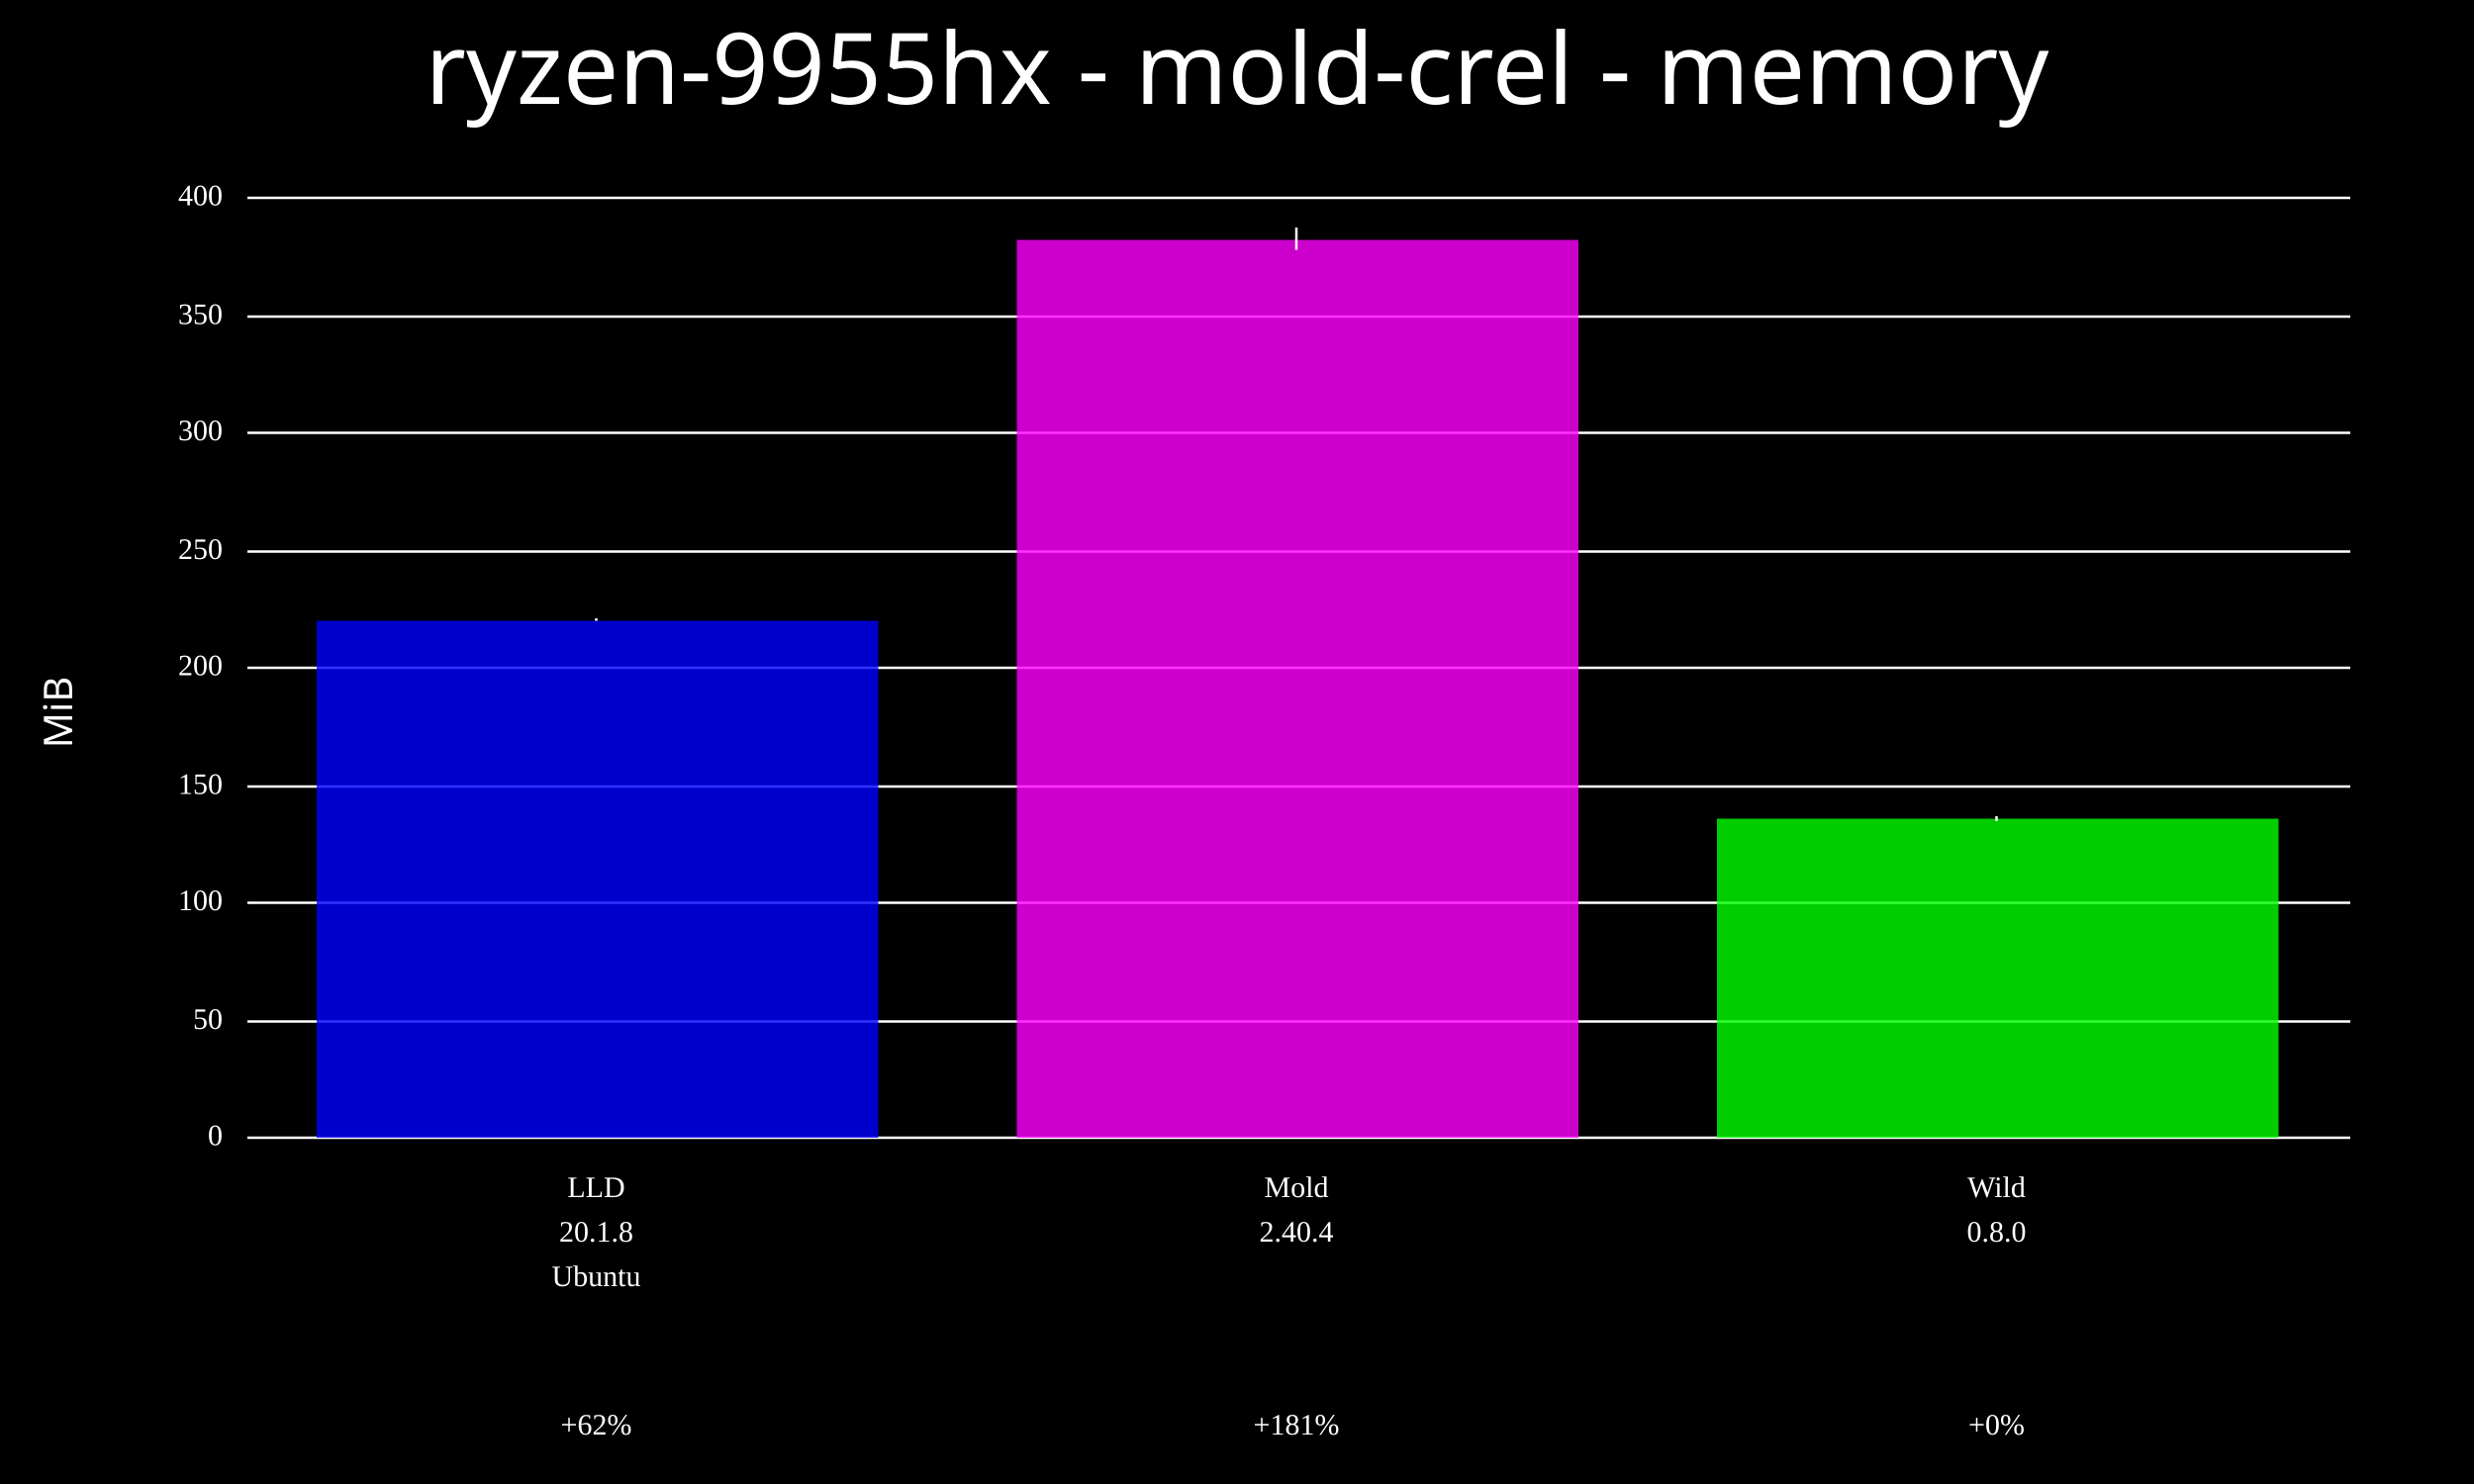
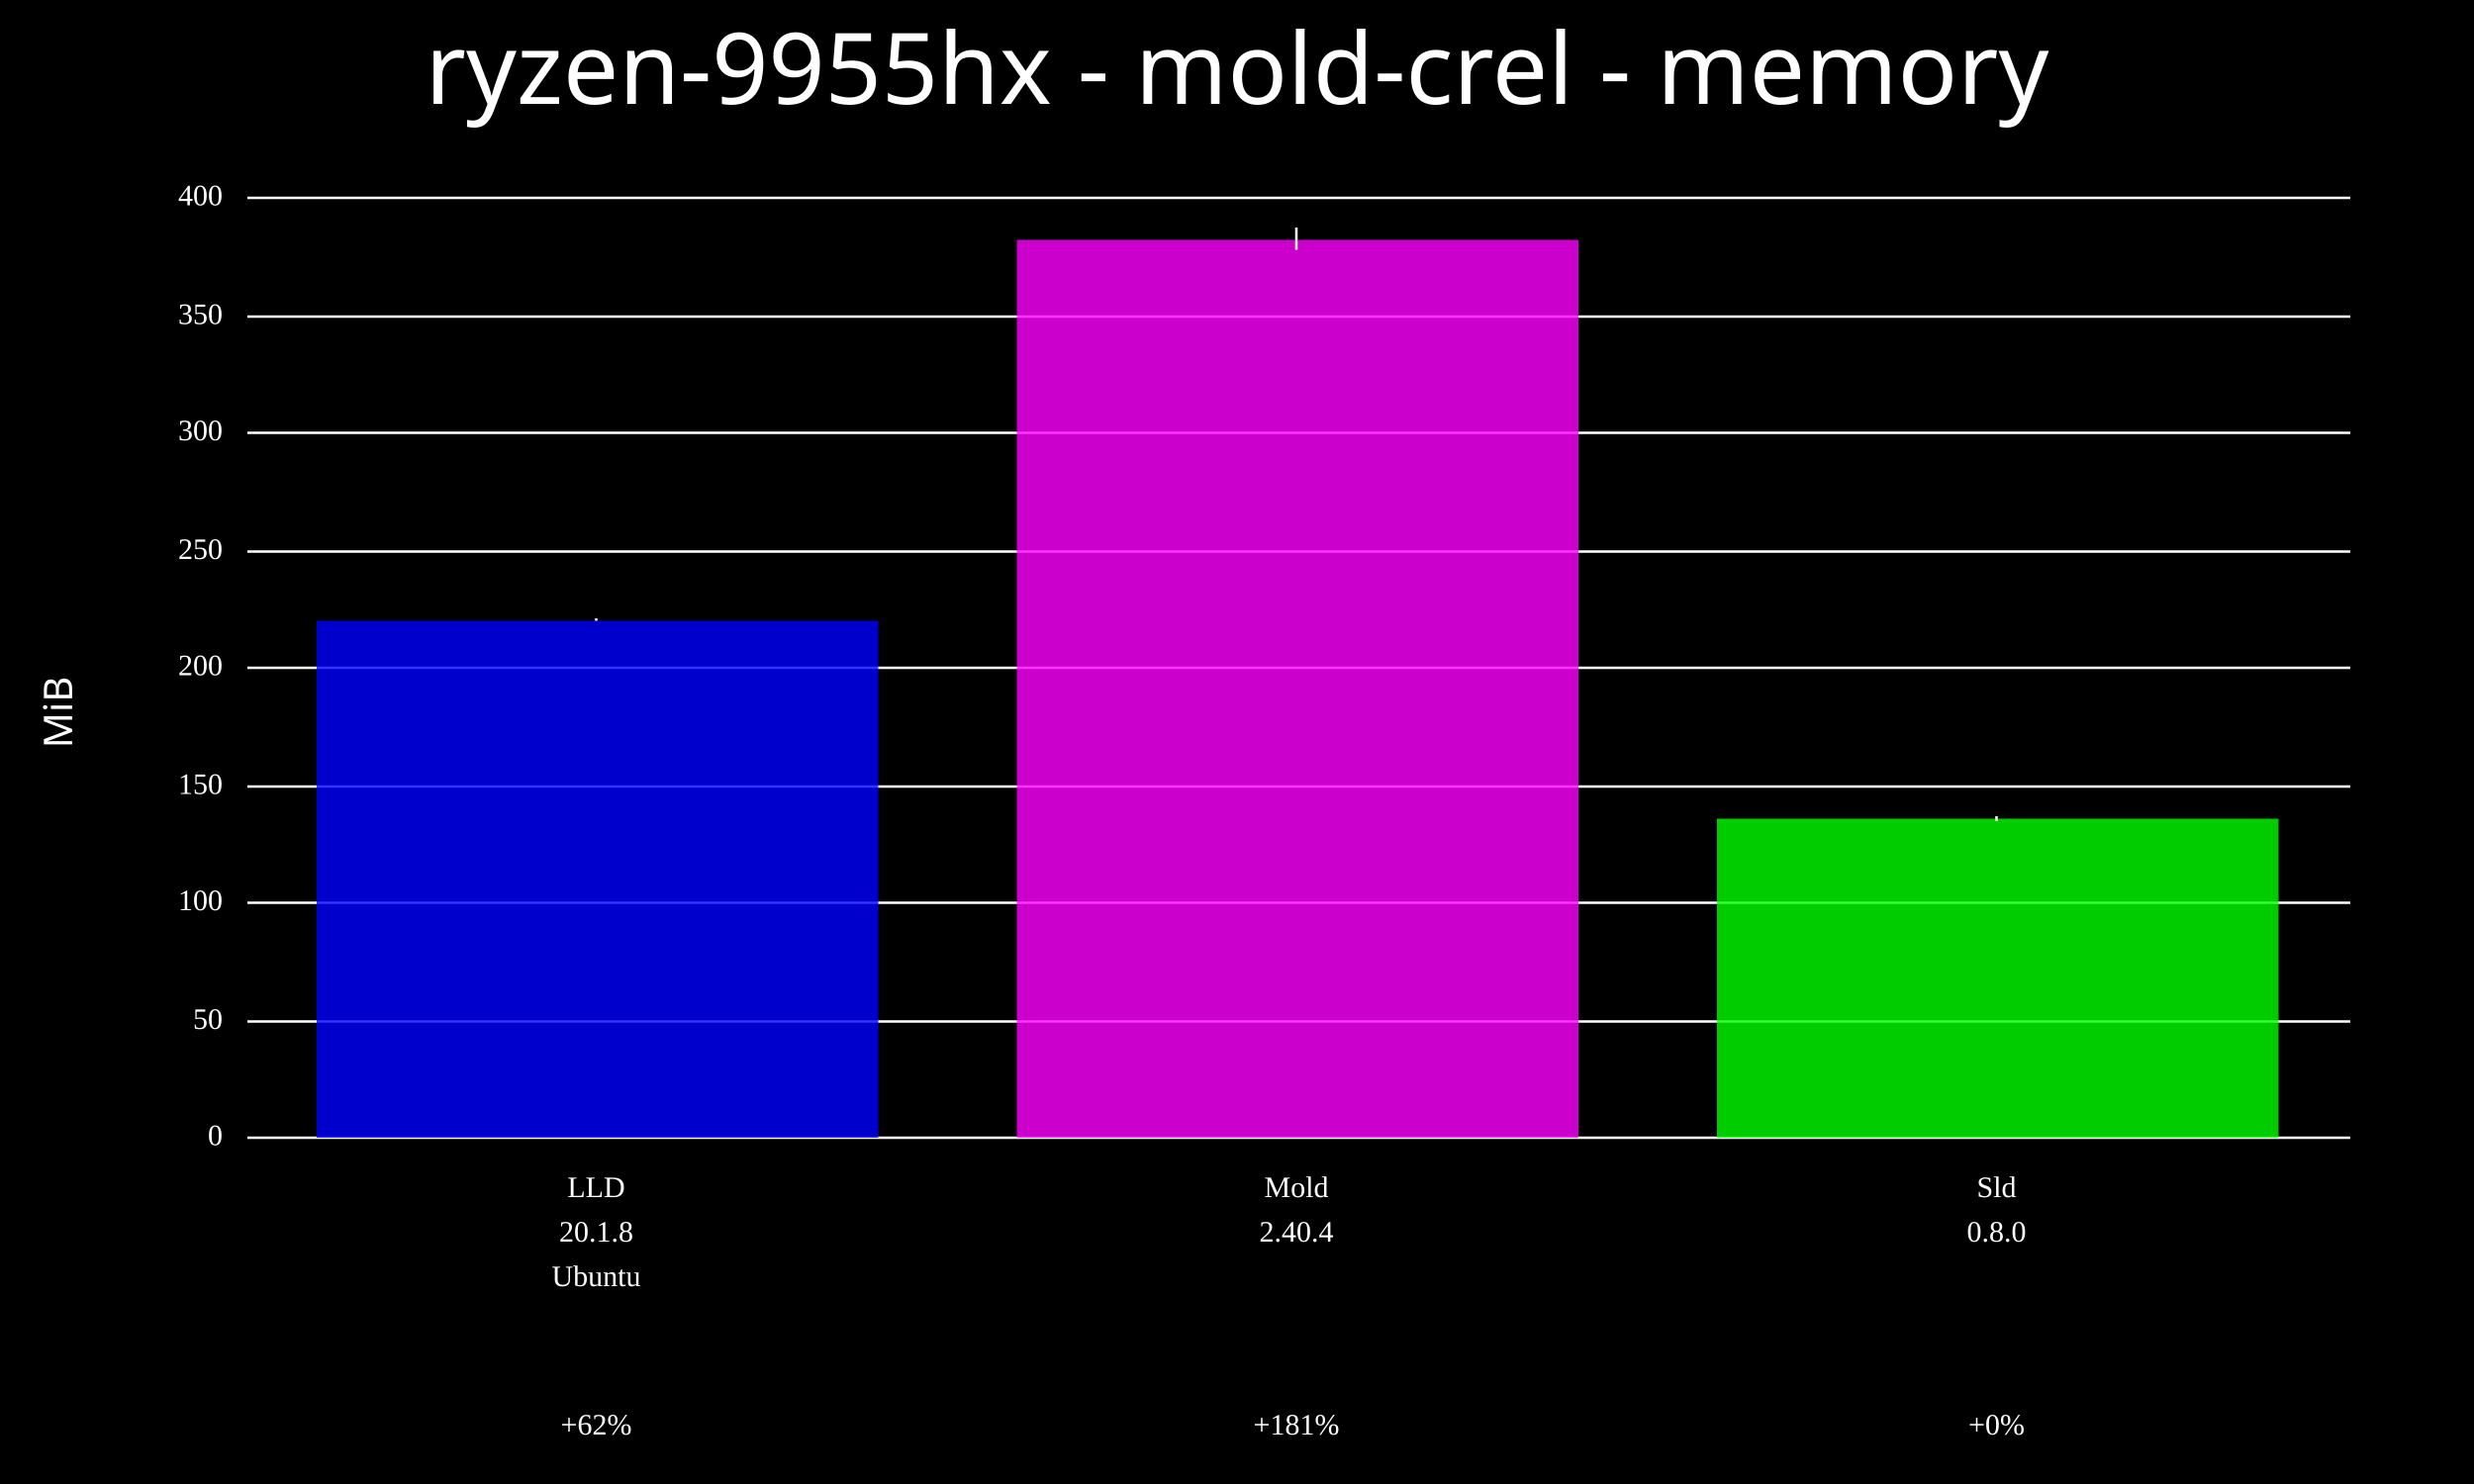
<svg xmlns="http://www.w3.org/2000/svg" width="1000" height="600" viewBox="0 0 1000 600">
  <rect x="0" y="0" width="1000" height="600" fill="#000000" />
  <text x="500" y="10" dy="0.8em" text-anchor="middle" font-family="sans-serif" font-size="40" fill="#FFFFFF">
ryzen-9955hx - mold-crel - memory</text>
  <text x="5" y="300" dy="0.76em" text-anchor="middle" font-family="sans-serif" font-size="16" fill="#FFFFFF" transform="rotate(270, 5, 288)">MiB</text>
  <line x1="100" y1="460" x2="950" y2="460" stroke="#FFFFFF" />
  <text x="90" y="460" dy="0.5ex" text-anchor="end" fill="#FFFFFF">0</text>
  <line x1="100" y1="413" x2="950" y2="413" stroke="#FFFFFF" />
  <text x="90" y="413" dy="0.5ex" text-anchor="end" fill="#FFFFFF">50</text>
  <line x1="100" y1="365" x2="950" y2="365" stroke="#FFFFFF" />
  <text x="90" y="365" dy="0.5ex" text-anchor="end" fill="#FFFFFF">100</text>
  <line x1="100" y1="318" x2="950" y2="318" stroke="#FFFFFF" />
  <text x="90" y="318" dy="0.5ex" text-anchor="end" fill="#FFFFFF">150</text>
  <line x1="100" y1="270" x2="950" y2="270" stroke="#FFFFFF" />
  <text x="90" y="270" dy="0.5ex" text-anchor="end" fill="#FFFFFF">200</text>
  <line x1="100" y1="223" x2="950" y2="223" stroke="#FFFFFF" />
  <text x="90" y="223" dy="0.5ex" text-anchor="end" fill="#FFFFFF">250</text>
  <line x1="100" y1="175" x2="950" y2="175" stroke="#FFFFFF" />
  <text x="90" y="175" dy="0.5ex" text-anchor="end" fill="#FFFFFF">300</text>
  <line x1="100" y1="128" x2="950" y2="128" stroke="#FFFFFF" />
  <text x="90" y="128" dy="0.5ex" text-anchor="end" fill="#FFFFFF">350</text>
  <line x1="100" y1="80" x2="950" y2="80" stroke="#FFFFFF" />
  <text x="90" y="80" dy="0.5ex" text-anchor="end" fill="#FFFFFF">400</text>
  <rect fill="#0000FF" opacity="0.8" x="128" y="251" width="227" height="209" />
  <line stroke="#FFFFFF" x1="241" y1="250" x2="241" y2="251" />
  <text x="241" y="484" fill="#FFFFFF" text-anchor="middle">LLD</text>
  <text x="241" y="502" fill="#FFFFFF" text-anchor="middle">20.1.8</text>
  <text x="241" y="520" fill="#FFFFFF" text-anchor="middle">Ubuntu</text>
  <text x="241" y="580" fill="#FFFFFF" text-anchor="middle">+62%</text>
  <rect fill="#FF00FF" opacity="0.8" x="411" y="97" width="227" height="363" />
  <line stroke="#FFFFFF" x1="524" y1="92" x2="524" y2="101" />
  <text x="524" y="484" fill="#FFFFFF" text-anchor="middle">Mold</text>
  <text x="524" y="502" fill="#FFFFFF" text-anchor="middle">2.40.4</text>
  <text x="524" y="580" fill="#FFFFFF" text-anchor="middle">+181%</text>
  <rect fill="#00FF00" opacity="0.8" x="694" y="331" width="227" height="129" />
  <line stroke="#FFFFFF" x1="807" y1="330" x2="807" y2="332" />
-   <text x="807" y="484" fill="#FFFFFF" text-anchor="middle">Wild</text>
+   <text x="807" y="484" fill="#FFFFFF" text-anchor="middle">Sld</text>
  <text x="807" y="502" fill="#FFFFFF" text-anchor="middle">0.8.0</text>
  <text x="807" y="580" fill="#FFFFFF" text-anchor="middle">+0%</text>
</svg>
